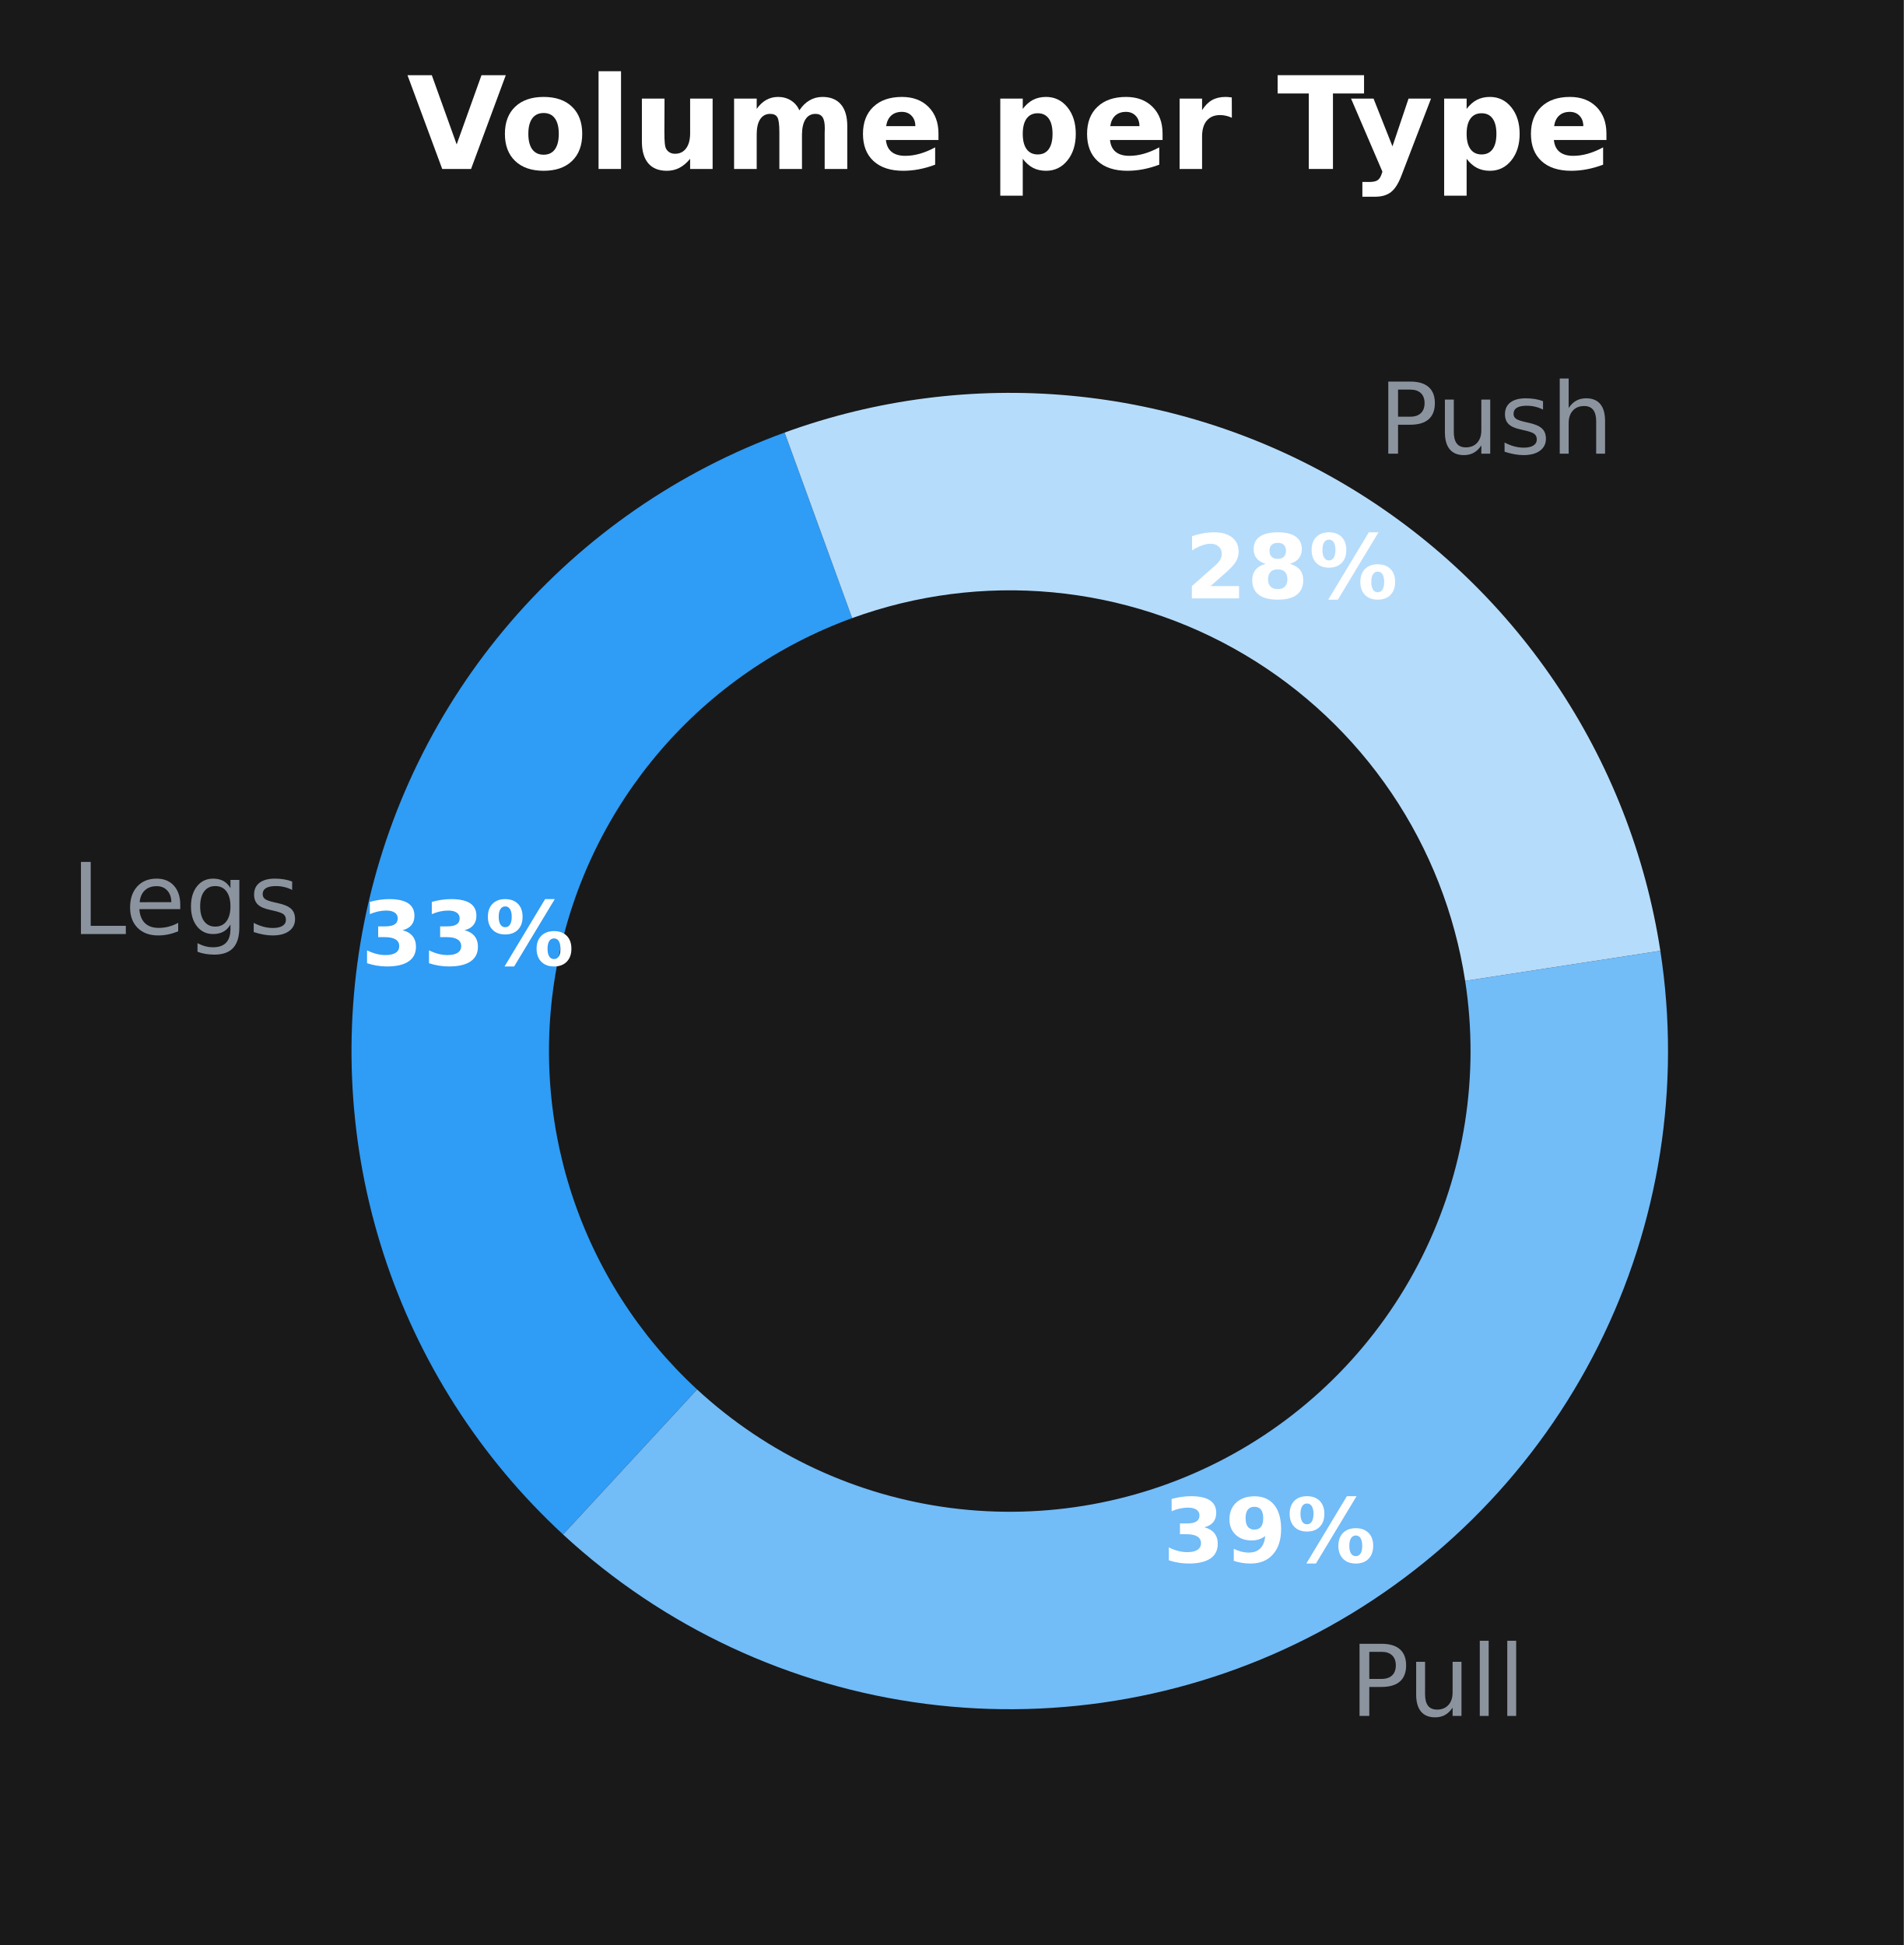
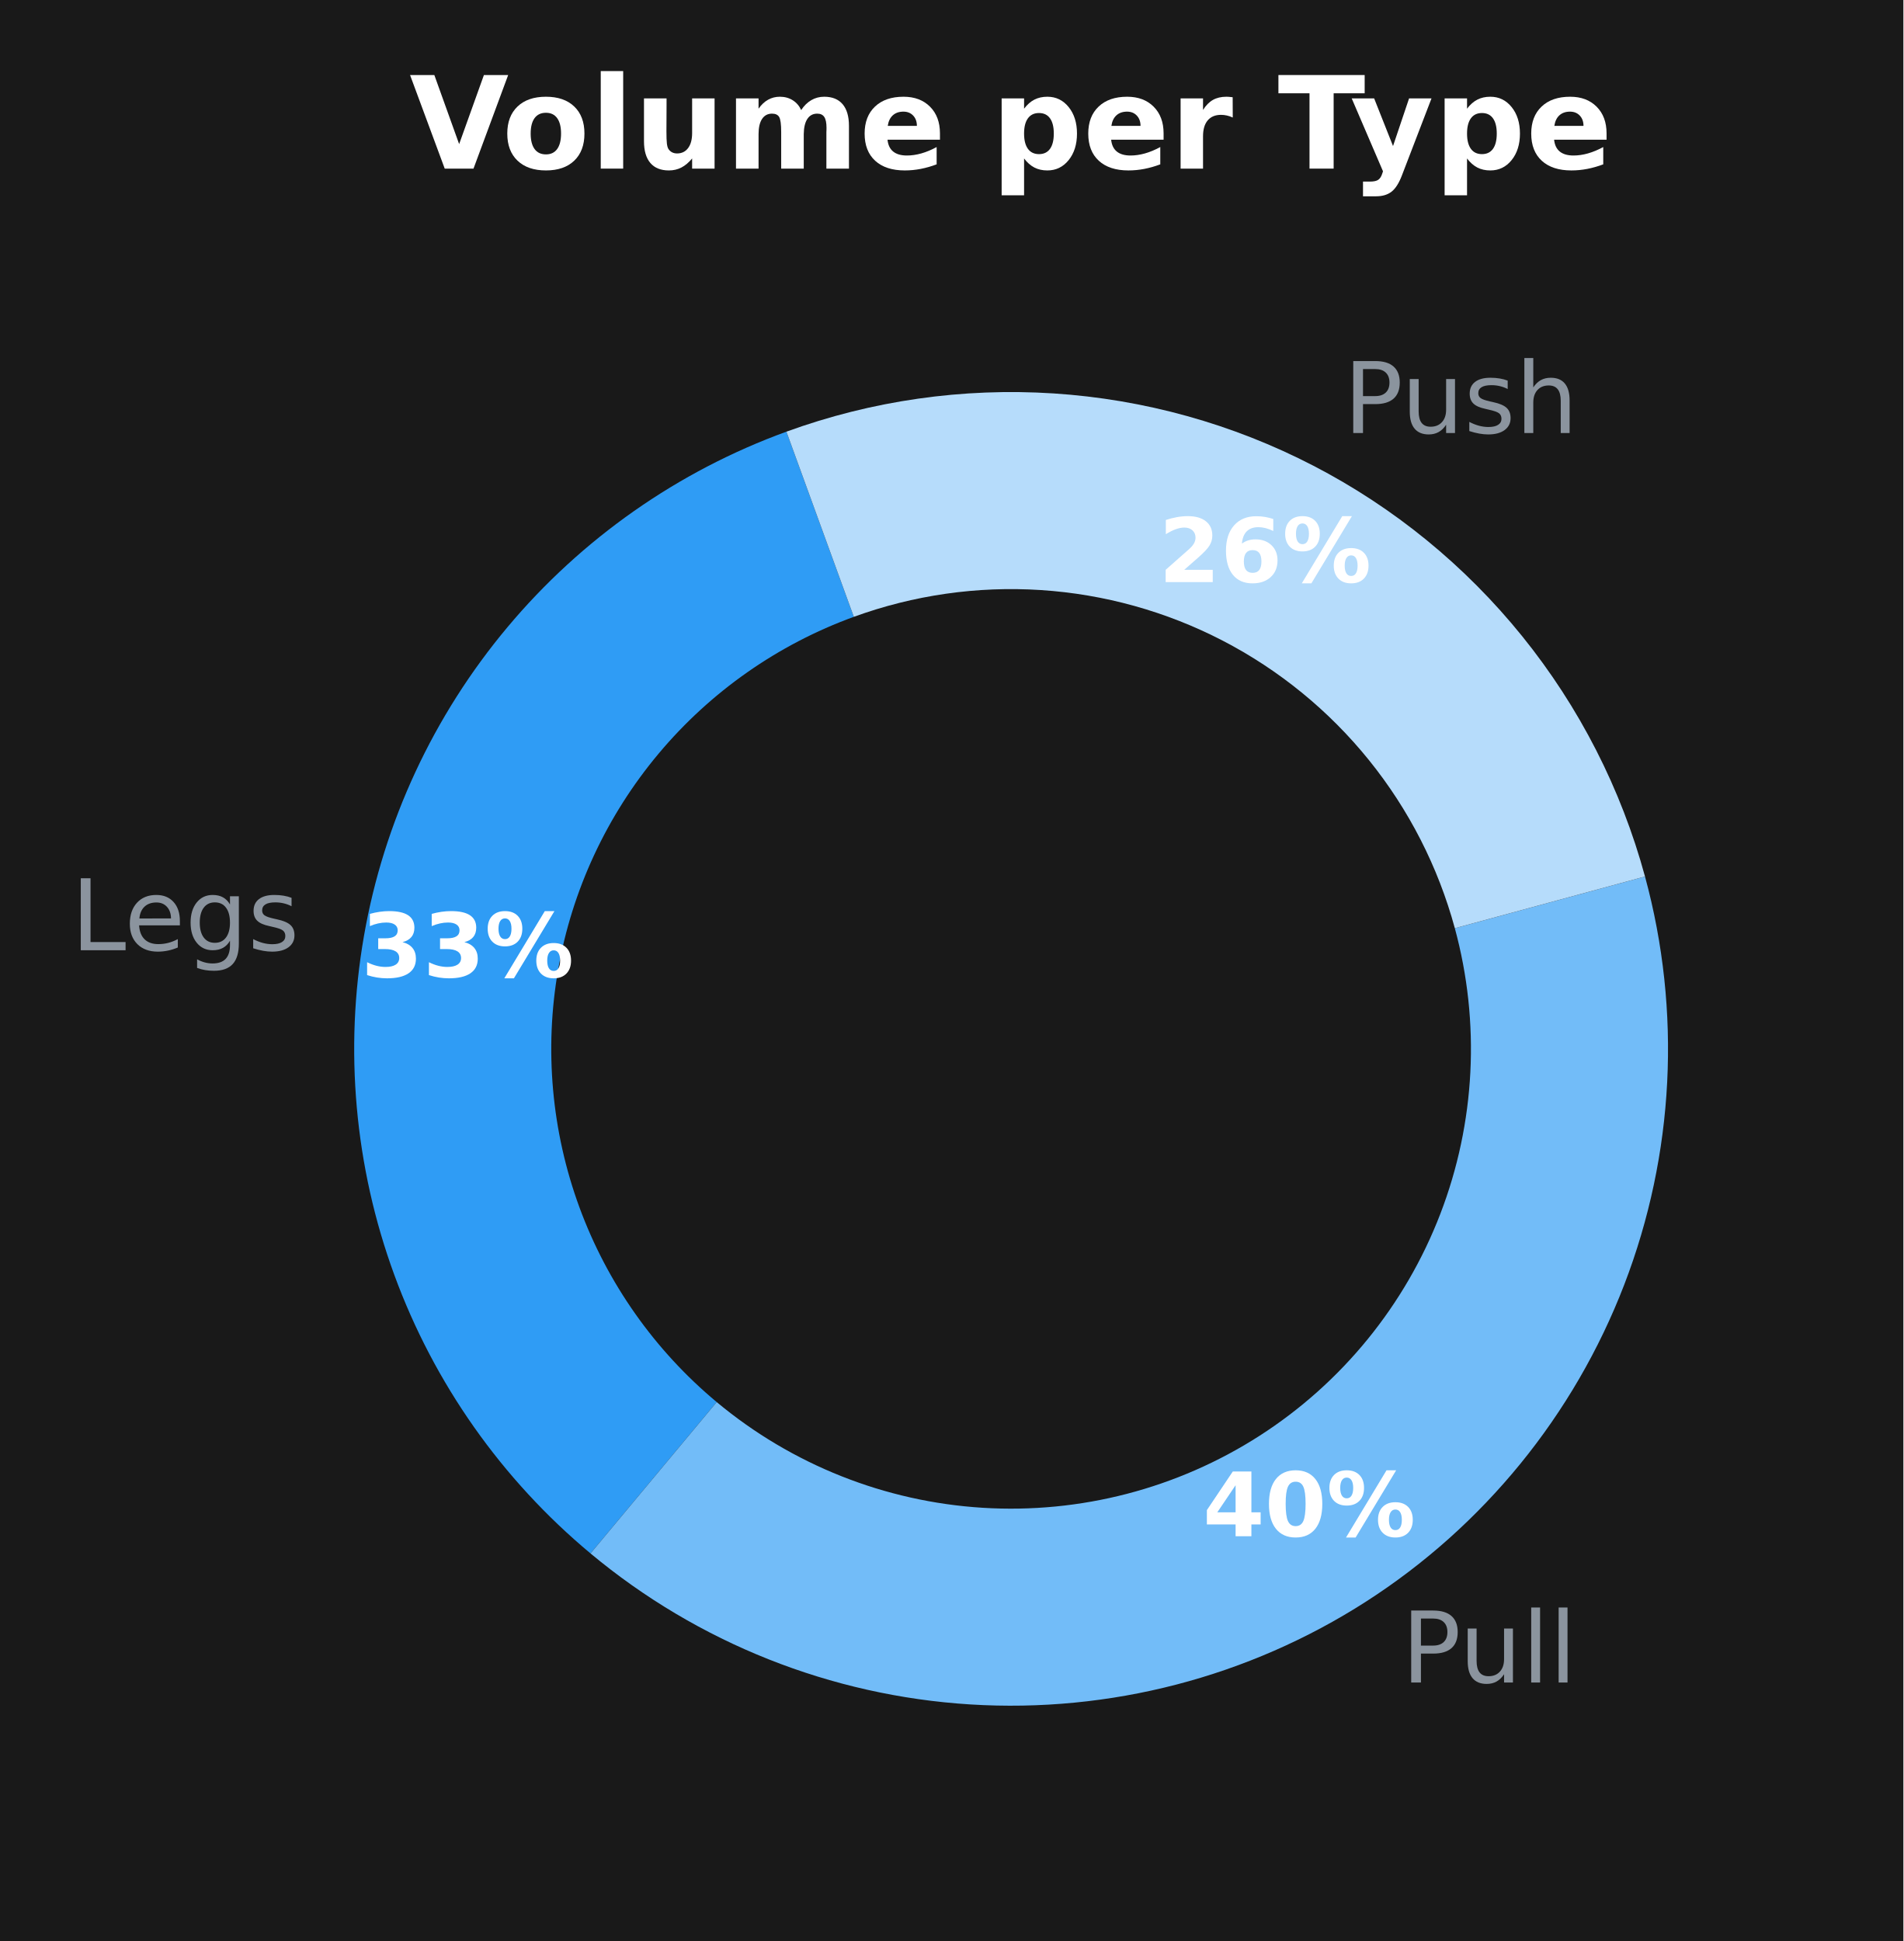
- <svg xmlns="http://www.w3.org/2000/svg" xmlns:xlink="http://www.w3.org/1999/xlink" width="192.413pt" height="196.598pt" viewBox="0 0 192.413 196.598" version="1.1">
+ <svg xmlns="http://www.w3.org/2000/svg" xmlns:xlink="http://www.w3.org/1999/xlink" width="192.758pt" height="196.598pt" viewBox="0 0 192.758 196.598" version="1.1">
  <defs>
    <style type="text/css">*{stroke-linejoin: round; stroke-linecap: butt}</style>
  </defs>
  <g id="figure_1">
    <g id="patch_1">
-       <path d="M 0 196.598  L 192.413 196.598  L 192.413 0  L 0 0  z " style="fill: #191919" />
+       <path d="M 0 196.598  L 192.758 196.598  L 192.758 0  L 0 0  z " style="fill: #191919" />
    </g>
    <g id="axes_1">
      <g id="patch_2">
-         <path d="M 79.299 43.722  C 68.579 47.624 59.04 54.218 51.604 62.869  C 44.167 71.52 39.079 81.94 36.83 93.125  C 34.581 104.309 35.247 115.886 38.762 126.739  C 42.278 137.592 48.527 147.36 56.906 155.102  L 70.45 140.443  C 64.585 135.024 60.21 128.186 57.75 120.589  C 55.289 112.992 54.823 104.888 56.397 97.059  C 57.971 89.23 61.533 81.936 66.738 75.88  C 71.944 69.824 78.621 65.208 86.125 62.477  z " style="fill: #2f9cf5" />
+         <path d="M 79.644 43.722  C 68.653 47.722 58.91 54.551 51.399 63.517  C 43.888 72.483 38.873 83.272 36.861 94.794  C 34.85 106.316 35.911 118.166 39.939 129.147  C 43.966 140.128 50.819 149.854 59.803 157.343  L 72.582 142.011  C 66.293 136.769 61.496 129.961 58.676 122.274  C 55.857 114.588 55.114 106.292 56.522 98.227  C 57.931 90.162 61.441 82.609 66.699 76.333  C 71.956 70.057 78.777 65.277 86.47 62.477  z " style="fill: #2f9cf5" />
      </g>
      <g id="patch_3">
-         <path d="M 56.906 155.102  C 67.041 164.466 79.843 170.449 93.528 172.218  C 107.213 173.986 121.116 171.453 133.298 164.972  C 145.48 158.492 155.35 148.378 161.532 136.042  C 167.713 123.705 169.906 109.745 167.805 96.107  L 148.079 99.146  C 149.55 108.693 148.015 118.465 143.688 127.1  C 139.361 135.736 132.452 142.816 123.924 147.352  C 115.397 151.889 105.665 153.661 96.086 152.424  C 86.506 151.186 77.545 146.998 70.45 140.443  z " style="fill: #72bcf8" />
+         <path d="M 59.803 157.343  C 70.672 166.401 84.152 171.761 98.274 172.638  C 112.395 173.515 126.435 169.865 138.341 162.221  C 150.247 154.577 159.41 143.33 164.49 130.125  C 169.57 116.919 170.307 102.432 166.594 88.779  L 147.335 94.017  C 149.934 103.574 149.418 113.715 145.862 122.959  C 142.306 132.202 135.892 140.075 127.558 145.426  C 119.224 150.777 109.396 153.332 99.511 152.718  C 89.626 152.104 80.19 148.352 72.582 142.011  z " style="fill: #72bcf8" />
      </g>
      <g id="patch_4">
-         <path d="M 167.805 96.107  C 166.307 86.386 162.672 77.117 157.162 68.969  C 151.652 60.822 144.403 53.996 135.939 48.987  C 127.475 43.977 118.004 40.906 108.21 39.995  C 98.416 39.085 88.542 40.358 79.299 43.722  L 86.125 62.477  C 92.595 60.122 99.507 59.231 106.363 59.868  C 113.218 60.505 119.848 62.655 125.773 66.162  C 131.698 69.669 136.772 74.447 140.629 80.15  C 144.486 85.853 147.031 92.341 148.079 99.146  z " style="fill: #b6dcfb" />
+         <path d="M 166.594 88.779  C 164.178 79.897 159.946 71.613 154.165 64.451  C 148.384 57.289 141.179 51.404 133.006 47.17  C 124.834 42.935 115.872 40.442 106.687 39.848  C 97.502 39.255 88.293 40.574 79.644 43.722  L 86.47 62.477  C 92.524 60.273 98.971 59.35 105.4 59.765  C 111.83 60.181 118.103 61.926 123.824 64.89  C 129.544 67.854 134.588 71.974 138.635 76.987  C 142.682 82 145.644 87.799 147.335 94.017  z " style="fill: #b6dcfb" />
      </g>
      <g id="matplotlib.axis_1" />
      <g id="matplotlib.axis_2" />
      <g id="text_1">
-         <g style="fill: #8b949e" transform="translate(7.2 94.41113) scale(0.1 -0.1)">
+         <g style="fill: #8b949e" transform="translate(7.2 96.24722) scale(0.1 -0.1)">
          <defs>
            <path id="DejaVuSans-2f" d="M 628 4666  L 1259 4666  L 1259 531  L 3531 531  L 3531 0  L 628 0  L 628 4666  z " transform="scale(0.015625)" />
            <path id="DejaVuSans-48" d="M 3597 1894  L 3597 1613  L 953 1613  Q 991 1019 1311 708  Q 1631 397 2203 397  Q 2534 397 2845 478  Q 3156 559 3463 722  L 3463 178  Q 3153 47 2828 -22  Q 2503 -91 2169 -91  Q 1331 -91 842 396  Q 353 884 353 1716  Q 353 2575 817 3079  Q 1281 3584 2069 3584  Q 2775 3584 3186 3129  Q 3597 2675 3597 1894  z M 3022 2063  Q 3016 2534 2758 2815  Q 2500 3097 2075 3097  Q 1594 3097 1305 2825  Q 1016 2553 972 2059  L 3022 2063  z " transform="scale(0.015625)" />
            <path id="DejaVuSans-4a" d="M 2906 1791  Q 2906 2416 2648 2759  Q 2391 3103 1925 3103  Q 1463 3103 1205 2759  Q 947 2416 947 1791  Q 947 1169 1205 825  Q 1463 481 1925 481  Q 2391 481 2648 825  Q 2906 1169 2906 1791  z M 3481 434  Q 3481 -459 3084 -895  Q 2688 -1331 1869 -1331  Q 1566 -1331 1297 -1286  Q 1028 -1241 775 -1147  L 775 -588  Q 1028 -725 1275 -790  Q 1522 -856 1778 -856  Q 2344 -856 2625 -561  Q 2906 -266 2906 331  L 2906 616  Q 2728 306 2450 153  Q 2172 0 1784 0  Q 1141 0 747 490  Q 353 981 353 1791  Q 353 2603 747 3093  Q 1141 3584 1784 3584  Q 2172 3584 2450 3431  Q 2728 3278 2906 2969  L 2906 3500  L 3481 3500  L 3481 434  z " transform="scale(0.015625)" />
            <path id="DejaVuSans-56" d="M 2834 3397  L 2834 2853  Q 2591 2978 2328 3040  Q 2066 3103 1784 3103  Q 1356 3103 1142 2972  Q 928 2841 928 2578  Q 928 2378 1081 2264  Q 1234 2150 1697 2047  L 1894 2003  Q 2506 1872 2764 1633  Q 3022 1394 3022 966  Q 3022 478 2636 193  Q 2250 -91 1575 -91  Q 1294 -91 989 -36  Q 684 19 347 128  L 347 722  Q 666 556 975 473  Q 1284 391 1588 391  Q 1994 391 2212 530  Q 2431 669 2431 922  Q 2431 1156 2273 1281  Q 2116 1406 1581 1522  L 1381 1569  Q 847 1681 609 1914  Q 372 2147 372 2553  Q 372 3047 722 3315  Q 1072 3584 1716 3584  Q 2034 3584 2315 3537  Q 2597 3491 2834 3397  z " transform="scale(0.015625)" />
          </defs>
          <use xlink:href="#DejaVuSans-2f" />
          <use xlink:href="#DejaVuSans-48" transform="translate(53.96875 0)" />
          <use xlink:href="#DejaVuSans-4a" transform="translate(115.5 0)" />
          <use xlink:href="#DejaVuSans-56" transform="translate(178.9844 0)" />
        </g>
      </g>
      <g id="text_2">
-         <g style="fill: #8b949e" transform="translate(136.4225 173.4438) scale(0.1 -0.1)">
+         <g style="fill: #8b949e" transform="translate(141.9352 170.417) scale(0.1 -0.1)">
          <defs>
            <path id="DejaVuSans-33" d="M 1259 4147  L 1259 2394  L 2053 2394  Q 2494 2394 2734 2622  Q 2975 2850 2975 3272  Q 2975 3691 2734 3919  Q 2494 4147 2053 4147  L 1259 4147  z M 628 4666  L 2053 4666  Q 2838 4666 3239 4311  Q 3641 3956 3641 3272  Q 3641 2581 3239 2228  Q 2838 1875 2053 1875  L 1259 1875  L 1259 0  L 628 0  L 628 4666  z " transform="scale(0.015625)" />
            <path id="DejaVuSans-58" d="M 544 1381  L 544 3500  L 1119 3500  L 1119 1403  Q 1119 906 1312 657  Q 1506 409 1894 409  Q 2359 409 2629 706  Q 2900 1003 2900 1516  L 2900 3500  L 3475 3500  L 3475 0  L 2900 0  L 2900 538  Q 2691 219 2414 64  Q 2138 -91 1772 -91  Q 1169 -91 856 284  Q 544 659 544 1381  z M 1991 3584  L 1991 3584  z " transform="scale(0.015625)" />
            <path id="DejaVuSans-4f" d="M 603 4863  L 1178 4863  L 1178 0  L 603 0  L 603 4863  z " transform="scale(0.015625)" />
          </defs>
          <use xlink:href="#DejaVuSans-33" />
          <use xlink:href="#DejaVuSans-58" transform="translate(58.54688 0)" />
          <use xlink:href="#DejaVuSans-4f" transform="translate(121.9219 0)" />
          <use xlink:href="#DejaVuSans-4f" transform="translate(149.7031 0)" />
        </g>
      </g>
      <g id="text_3">
-         <g style="fill: #8b949e" transform="translate(139.3274 45.85949) scale(0.1 -0.1)">
+         <g style="fill: #8b949e" transform="translate(136.0673 43.86071) scale(0.1 -0.1)">
          <defs>
            <path id="DejaVuSans-4b" d="M 3513 2113  L 3513 0  L 2938 0  L 2938 2094  Q 2938 2591 2744 2837  Q 2550 3084 2163 3084  Q 1697 3084 1428 2787  Q 1159 2491 1159 1978  L 1159 0  L 581 0  L 581 4863  L 1159 4863  L 1159 2956  Q 1366 3272 1645 3428  Q 1925 3584 2291 3584  Q 2894 3584 3203 3211  Q 3513 2838 3513 2113  z " transform="scale(0.015625)" />
          </defs>
          <use xlink:href="#DejaVuSans-33" />
          <use xlink:href="#DejaVuSans-58" transform="translate(58.54688 0)" />
          <use xlink:href="#DejaVuSans-56" transform="translate(121.9219 0)" />
          <use xlink:href="#DejaVuSans-4b" transform="translate(174.0156 0)" />
        </g>
      </g>
      <g id="text_4">
-         <g style="fill: #ffffff" transform="translate(36.49458 97.56079) scale(0.09 -0.09)">
+         <g style="fill: #ffffff" transform="translate(36.57608 98.9629) scale(0.09 -0.09)">
          <defs>
            <path id="DejaVuSans-Bold-16" d="M 2981 2516  Q 3453 2394 3698 2092  Q 3944 1791 3944 1325  Q 3944 631 3412 270  Q 2881 -91 1863 -91  Q 1503 -91 1142 -33  Q 781 25 428 141  L 428 1069  Q 766 900 1098 814  Q 1431 728 1753 728  Q 2231 728 2486 893  Q 2741 1059 2741 1369  Q 2741 1688 2480 1852  Q 2219 2016 1709 2016  L 1228 2016  L 1228 2791  L 1734 2791  Q 2188 2791 2409 2933  Q 2631 3075 2631 3366  Q 2631 3634 2415 3781  Q 2200 3928 1806 3928  Q 1516 3928 1219 3862  Q 922 3797 628 3669  L 628 4550  Q 984 4650 1334 4700  Q 1684 4750 2022 4750  Q 2931 4750 3382 4451  Q 3834 4153 3834 3553  Q 3834 3144 3618 2883  Q 3403 2622 2981 2516  z " transform="scale(0.015625)" />
            <path id="DejaVuSans-Bold-8" d="M 4959 1925  Q 4738 1925 4616 1733  Q 4494 1541 4494 1184  Q 4494 825 4614 633  Q 4734 441 4959 441  Q 5184 441 5303 633  Q 5422 825 5422 1184  Q 5422 1541 5301 1733  Q 5181 1925 4959 1925  z M 4959 2450  Q 5541 2450 5875 2112  Q 6209 1775 6209 1184  Q 6209 594 5875 251  Q 5541 -91 4959 -91  Q 4378 -91 4042 251  Q 3706 594 3706 1184  Q 3706 1772 4042 2111  Q 4378 2450 4959 2450  z M 2094 -91  L 1403 -91  L 4319 4750  L 5013 4750  L 2094 -91  z M 1453 4750  Q 2034 4750 2367 4411  Q 2700 4072 2700 3481  Q 2700 2891 2367 2550  Q 2034 2209 1453 2209  Q 872 2209 539 2550  Q 206 2891 206 3481  Q 206 4072 539 4411  Q 872 4750 1453 4750  z M 1453 4225  Q 1228 4225 1106 4031  Q 984 3838 984 3481  Q 984 3122 1106 2926  Q 1228 2731 1453 2731  Q 1678 2731 1798 2926  Q 1919 3122 1919 3481  Q 1919 3838 1797 4031  Q 1675 4225 1453 4225  z " transform="scale(0.015625)" />
          </defs>
          <use xlink:href="#DejaVuSans-Bold-16" />
          <use xlink:href="#DejaVuSans-Bold-16" transform="translate(69.57812 0)" />
          <use xlink:href="#DejaVuSans-Bold-8" transform="translate(139.1562 0)" />
        </g>
      </g>
      <g id="text_5">
-         <g style="fill: #ffffff" transform="translate(117.5276 157.9127) scale(0.09 -0.09)">
+         <g style="fill: #ffffff" transform="translate(121.8188 155.6013) scale(0.09 -0.09)">
          <defs>
-             <path id="DejaVuSans-Bold-1c" d="M 641 103  L 641 966  Q 928 831 1190 764  Q 1453 697 1709 697  Q 2247 697 2547 995  Q 2847 1294 2900 1881  Q 2688 1725 2447 1647  Q 2206 1569 1925 1569  Q 1209 1569 770 1986  Q 331 2403 331 3084  Q 331 3838 820 4291  Q 1309 4744 2131 4744  Q 3044 4744 3544 4128  Q 4044 3513 4044 2388  Q 4044 1231 3459 570  Q 2875 -91 1856 -91  Q 1528 -91 1228 -42  Q 928 6 641 103  z M 2125 2350  Q 2441 2350 2600 2554  Q 2759 2759 2759 3169  Q 2759 3575 2600 3781  Q 2441 3988 2125 3988  Q 1809 3988 1650 3781  Q 1491 3575 1491 3169  Q 1491 2759 1650 2554  Q 1809 2350 2125 2350  z " transform="scale(0.015625)" />
+             <path id="DejaVuSans-Bold-17" d="M 2356 3675  L 1038 1722  L 2356 1722  L 2356 3675  z M 2156 4666  L 3494 4666  L 3494 1722  L 4159 1722  L 4159 850  L 3494 850  L 3494 0  L 2356 0  L 2356 850  L 288 850  L 288 1881  L 2156 4666  z " transform="scale(0.015625)" />
+             <path id="DejaVuSans-Bold-13" d="M 2944 2338  Q 2944 3213 2780 3570  Q 2616 3928 2228 3928  Q 1841 3928 1675 3570  Q 1509 3213 1509 2338  Q 1509 1453 1675 1090  Q 1841 728 2228 728  Q 2613 728 2778 1090  Q 2944 1453 2944 2338  z M 4147 2328  Q 4147 1169 3647 539  Q 3147 -91 2228 -91  Q 1306 -91 806 539  Q 306 1169 306 2328  Q 306 3491 806 4120  Q 1306 4750 2228 4750  Q 3147 4750 3647 4120  Q 4147 3491 4147 2328  z " transform="scale(0.015625)" />
          </defs>
-           <use xlink:href="#DejaVuSans-Bold-16" />
-           <use xlink:href="#DejaVuSans-Bold-1c" transform="translate(69.57812 0)" />
+           <use xlink:href="#DejaVuSans-Bold-17" />
+           <use xlink:href="#DejaVuSans-Bold-13" transform="translate(69.57812 0)" />
          <use xlink:href="#DejaVuSans-Bold-8" transform="translate(139.1562 0)" />
        </g>
      </g>
      <g id="text_6">
-         <g style="fill: #ffffff" transform="translate(119.7459 60.4847) scale(0.09 -0.09)">
+         <g style="fill: #ffffff" transform="translate(117.3379 58.95835) scale(0.09 -0.09)">
          <defs>
            <path id="DejaVuSans-Bold-15" d="M 1844 884  L 3897 884  L 3897 0  L 506 0  L 506 884  L 2209 2388  Q 2438 2594 2547 2791  Q 2656 2988 2656 3200  Q 2656 3528 2436 3728  Q 2216 3928 1850 3928  Q 1569 3928 1234 3808  Q 900 3688 519 3450  L 519 4475  Q 925 4609 1322 4679  Q 1719 4750 2100 4750  Q 2938 4750 3402 4381  Q 3866 4013 3866 3353  Q 3866 2972 3669 2642  Q 3472 2313 2841 1759  L 1844 884  z " transform="scale(0.015625)" />
-             <path id="DejaVuSans-Bold-1b" d="M 2228 2088  Q 1891 2088 1709 1903  Q 1528 1719 1528 1375  Q 1528 1031 1709 848  Q 1891 666 2228 666  Q 2563 666 2741 848  Q 2919 1031 2919 1375  Q 2919 1722 2741 1905  Q 2563 2088 2228 2088  z M 1350 2484  Q 925 2613 709 2878  Q 494 3144 494 3541  Q 494 4131 934 4440  Q 1375 4750 2228 4750  Q 3075 4750 3515 4442  Q 3956 4134 3956 3541  Q 3956 3144 3739 2878  Q 3522 2613 3097 2484  Q 3572 2353 3814 2058  Q 4056 1763 4056 1313  Q 4056 619 3595 264  Q 3134 -91 2228 -91  Q 1319 -91 855 264  Q 391 619 391 1313  Q 391 1763 633 2058  Q 875 2353 1350 2484  z M 1631 3419  Q 1631 3141 1786 2991  Q 1941 2841 2228 2841  Q 2509 2841 2662 2991  Q 2816 3141 2816 3419  Q 2816 3697 2662 3845  Q 2509 3994 2228 3994  Q 1941 3994 1786 3844  Q 1631 3694 1631 3419  z " transform="scale(0.015625)" />
+             <path id="DejaVuSans-Bold-19" d="M 2316 2303  Q 2000 2303 1842 2098  Q 1684 1894 1684 1484  Q 1684 1075 1842 870  Q 2000 666 2316 666  Q 2634 666 2792 870  Q 2950 1075 2950 1484  Q 2950 1894 2792 2098  Q 2634 2303 2316 2303  z M 3803 4544  L 3803 3681  Q 3506 3822 3243 3889  Q 2981 3956 2731 3956  Q 2194 3956 1894 3657  Q 1594 3359 1544 2772  Q 1750 2925 1990 3001  Q 2231 3078 2516 3078  Q 3231 3078 3670 2659  Q 4109 2241 4109 1563  Q 4109 813 3618 361  Q 3128 -91 2303 -91  Q 1394 -91 895 523  Q 397 1138 397 2266  Q 397 3422 980 4083  Q 1563 4744 2578 4744  Q 2900 4744 3203 4694  Q 3506 4644 3803 4544  z " transform="scale(0.015625)" />
          </defs>
          <use xlink:href="#DejaVuSans-Bold-15" />
-           <use xlink:href="#DejaVuSans-Bold-1b" transform="translate(69.57812 0)" />
+           <use xlink:href="#DejaVuSans-Bold-19" transform="translate(69.57812 0)" />
          <use xlink:href="#DejaVuSans-Bold-8" transform="translate(139.1562 0)" />
        </g>
      </g>
      <g id="text_7">
-         <g style="fill: #ffffff" transform="translate(41.12052 17.07797) scale(0.13 -0.13)">
+         <g style="fill: #ffffff" transform="translate(41.46534 17.07797) scale(0.13 -0.13)">
          <defs>
            <path id="DejaVuSans-Bold-39" d="M 31 4666  L 1241 4666  L 2478 1222  L 3713 4666  L 4922 4666  L 3194 0  L 1759 0  L 31 4666  z " transform="scale(0.015625)" />
            <path id="DejaVuSans-Bold-52" d="M 2203 2784  Q 1831 2784 1636 2517  Q 1441 2250 1441 1747  Q 1441 1244 1636 976  Q 1831 709 2203 709  Q 2569 709 2762 976  Q 2956 1244 2956 1747  Q 2956 2250 2762 2517  Q 2569 2784 2203 2784  z M 2203 3584  Q 3106 3584 3614 3096  Q 4122 2609 4122 1747  Q 4122 884 3614 396  Q 3106 -91 2203 -91  Q 1297 -91 786 396  Q 275 884 275 1747  Q 275 2609 786 3096  Q 1297 3584 2203 3584  z " transform="scale(0.015625)" />
            <path id="DejaVuSans-Bold-4f" d="M 538 4863  L 1656 4863  L 1656 0  L 538 0  L 538 4863  z " transform="scale(0.015625)" />
            <path id="DejaVuSans-Bold-58" d="M 500 1363  L 500 3500  L 1625 3500  L 1625 3150  Q 1625 2866 1622 2436  Q 1619 2006 1619 1863  Q 1619 1441 1641 1255  Q 1663 1069 1716 984  Q 1784 875 1895 815  Q 2006 756 2150 756  Q 2500 756 2700 1025  Q 2900 1294 2900 1772  L 2900 3500  L 4019 3500  L 4019 0  L 2900 0  L 2900 506  Q 2647 200 2364 54  Q 2081 -91 1741 -91  Q 1134 -91 817 281  Q 500 653 500 1363  z " transform="scale(0.015625)" />
            <path id="DejaVuSans-Bold-50" d="M 3781 2919  Q 3994 3244 4286 3414  Q 4578 3584 4928 3584  Q 5531 3584 5847 3212  Q 6163 2841 6163 2131  L 6163 0  L 5038 0  L 5038 1825  Q 5041 1866 5042 1909  Q 5044 1953 5044 2034  Q 5044 2406 4934 2573  Q 4825 2741 4581 2741  Q 4263 2741 4089 2478  Q 3916 2216 3909 1719  L 3909 0  L 2784 0  L 2784 1825  Q 2784 2406 2684 2573  Q 2584 2741 2328 2741  Q 2006 2741 1831 2477  Q 1656 2213 1656 1722  L 1656 0  L 531 0  L 531 3500  L 1656 3500  L 1656 2988  Q 1863 3284 2130 3434  Q 2397 3584 2719 3584  Q 3081 3584 3359 3409  Q 3638 3234 3781 2919  z " transform="scale(0.015625)" />
            <path id="DejaVuSans-Bold-48" d="M 4031 1759  L 4031 1441  L 1416 1441  Q 1456 1047 1700 850  Q 1944 653 2381 653  Q 2734 653 3104 758  Q 3475 863 3866 1075  L 3866 213  Q 3469 63 3072 -14  Q 2675 -91 2278 -91  Q 1328 -91 801 392  Q 275 875 275 1747  Q 275 2603 792 3093  Q 1309 3584 2216 3584  Q 3041 3584 3536 3087  Q 4031 2591 4031 1759  z M 2881 2131  Q 2881 2450 2695 2645  Q 2509 2841 2209 2841  Q 1884 2841 1681 2658  Q 1478 2475 1428 2131  L 2881 2131  z " transform="scale(0.015625)" />
            <path id="DejaVuSans-Bold-3" transform="scale(0.015625)" />
            <path id="DejaVuSans-Bold-53" d="M 1656 506  L 1656 -1331  L 538 -1331  L 538 3500  L 1656 3500  L 1656 2988  Q 1888 3294 2169 3439  Q 2450 3584 2816 3584  Q 3463 3584 3878 3070  Q 4294 2556 4294 1747  Q 4294 938 3878 423  Q 3463 -91 2816 -91  Q 2450 -91 2169 54  Q 1888 200 1656 506  z M 2400 2772  Q 2041 2772 1848 2508  Q 1656 2244 1656 1747  Q 1656 1250 1848 986  Q 2041 722 2400 722  Q 2759 722 2948 984  Q 3138 1247 3138 1747  Q 3138 2247 2948 2509  Q 2759 2772 2400 2772  z " transform="scale(0.015625)" />
            <path id="DejaVuSans-Bold-55" d="M 3138 2547  Q 2991 2616 2845 2648  Q 2700 2681 2553 2681  Q 2122 2681 1889 2404  Q 1656 2128 1656 1613  L 1656 0  L 538 0  L 538 3500  L 1656 3500  L 1656 2925  Q 1872 3269 2151 3426  Q 2431 3584 2822 3584  Q 2878 3584 2943 3579  Q 3009 3575 3134 3559  L 3138 2547  z " transform="scale(0.015625)" />
            <path id="DejaVuSans-Bold-37" d="M 31 4666  L 4331 4666  L 4331 3756  L 2784 3756  L 2784 0  L 1581 0  L 1581 3756  L 31 3756  L 31 4666  z " transform="scale(0.015625)" />
            <path id="DejaVuSans-Bold-5c" d="M 78 3500  L 1197 3500  L 2138 1125  L 2938 3500  L 4056 3500  L 2584 -331  Q 2363 -916 2067 -1148  Q 1772 -1381 1288 -1381  L 641 -1381  L 641 -647  L 991 -647  Q 1275 -647 1404 -556  Q 1534 -466 1606 -231  L 1638 -134  L 78 3500  z " transform="scale(0.015625)" />
          </defs>
          <use xlink:href="#DejaVuSans-Bold-39" />
          <use xlink:href="#DejaVuSans-Bold-52" transform="translate(71.92188 0)" />
          <use xlink:href="#DejaVuSans-Bold-4f" transform="translate(140.625 0)" />
          <use xlink:href="#DejaVuSans-Bold-58" transform="translate(174.9062 0)" />
          <use xlink:href="#DejaVuSans-Bold-50" transform="translate(246.0938 0)" />
          <use xlink:href="#DejaVuSans-Bold-48" transform="translate(350.2969 0)" />
          <use xlink:href="#DejaVuSans-Bold-3" transform="translate(418.125 0)" />
          <use xlink:href="#DejaVuSans-Bold-53" transform="translate(452.9375 0)" />
          <use xlink:href="#DejaVuSans-Bold-48" transform="translate(524.5156 0)" />
          <use xlink:href="#DejaVuSans-Bold-55" transform="translate(592.3438 0)" />
          <use xlink:href="#DejaVuSans-Bold-3" transform="translate(641.6562 0)" />
          <use xlink:href="#DejaVuSans-Bold-37" transform="translate(676.4688 0)" />
          <use xlink:href="#DejaVuSans-Bold-5c" transform="translate(732.8281 0)" />
          <use xlink:href="#DejaVuSans-Bold-53" transform="translate(798.0156 0)" />
          <use xlink:href="#DejaVuSans-Bold-48" transform="translate(869.5938 0)" />
        </g>
      </g>
    </g>
  </g>
</svg>
